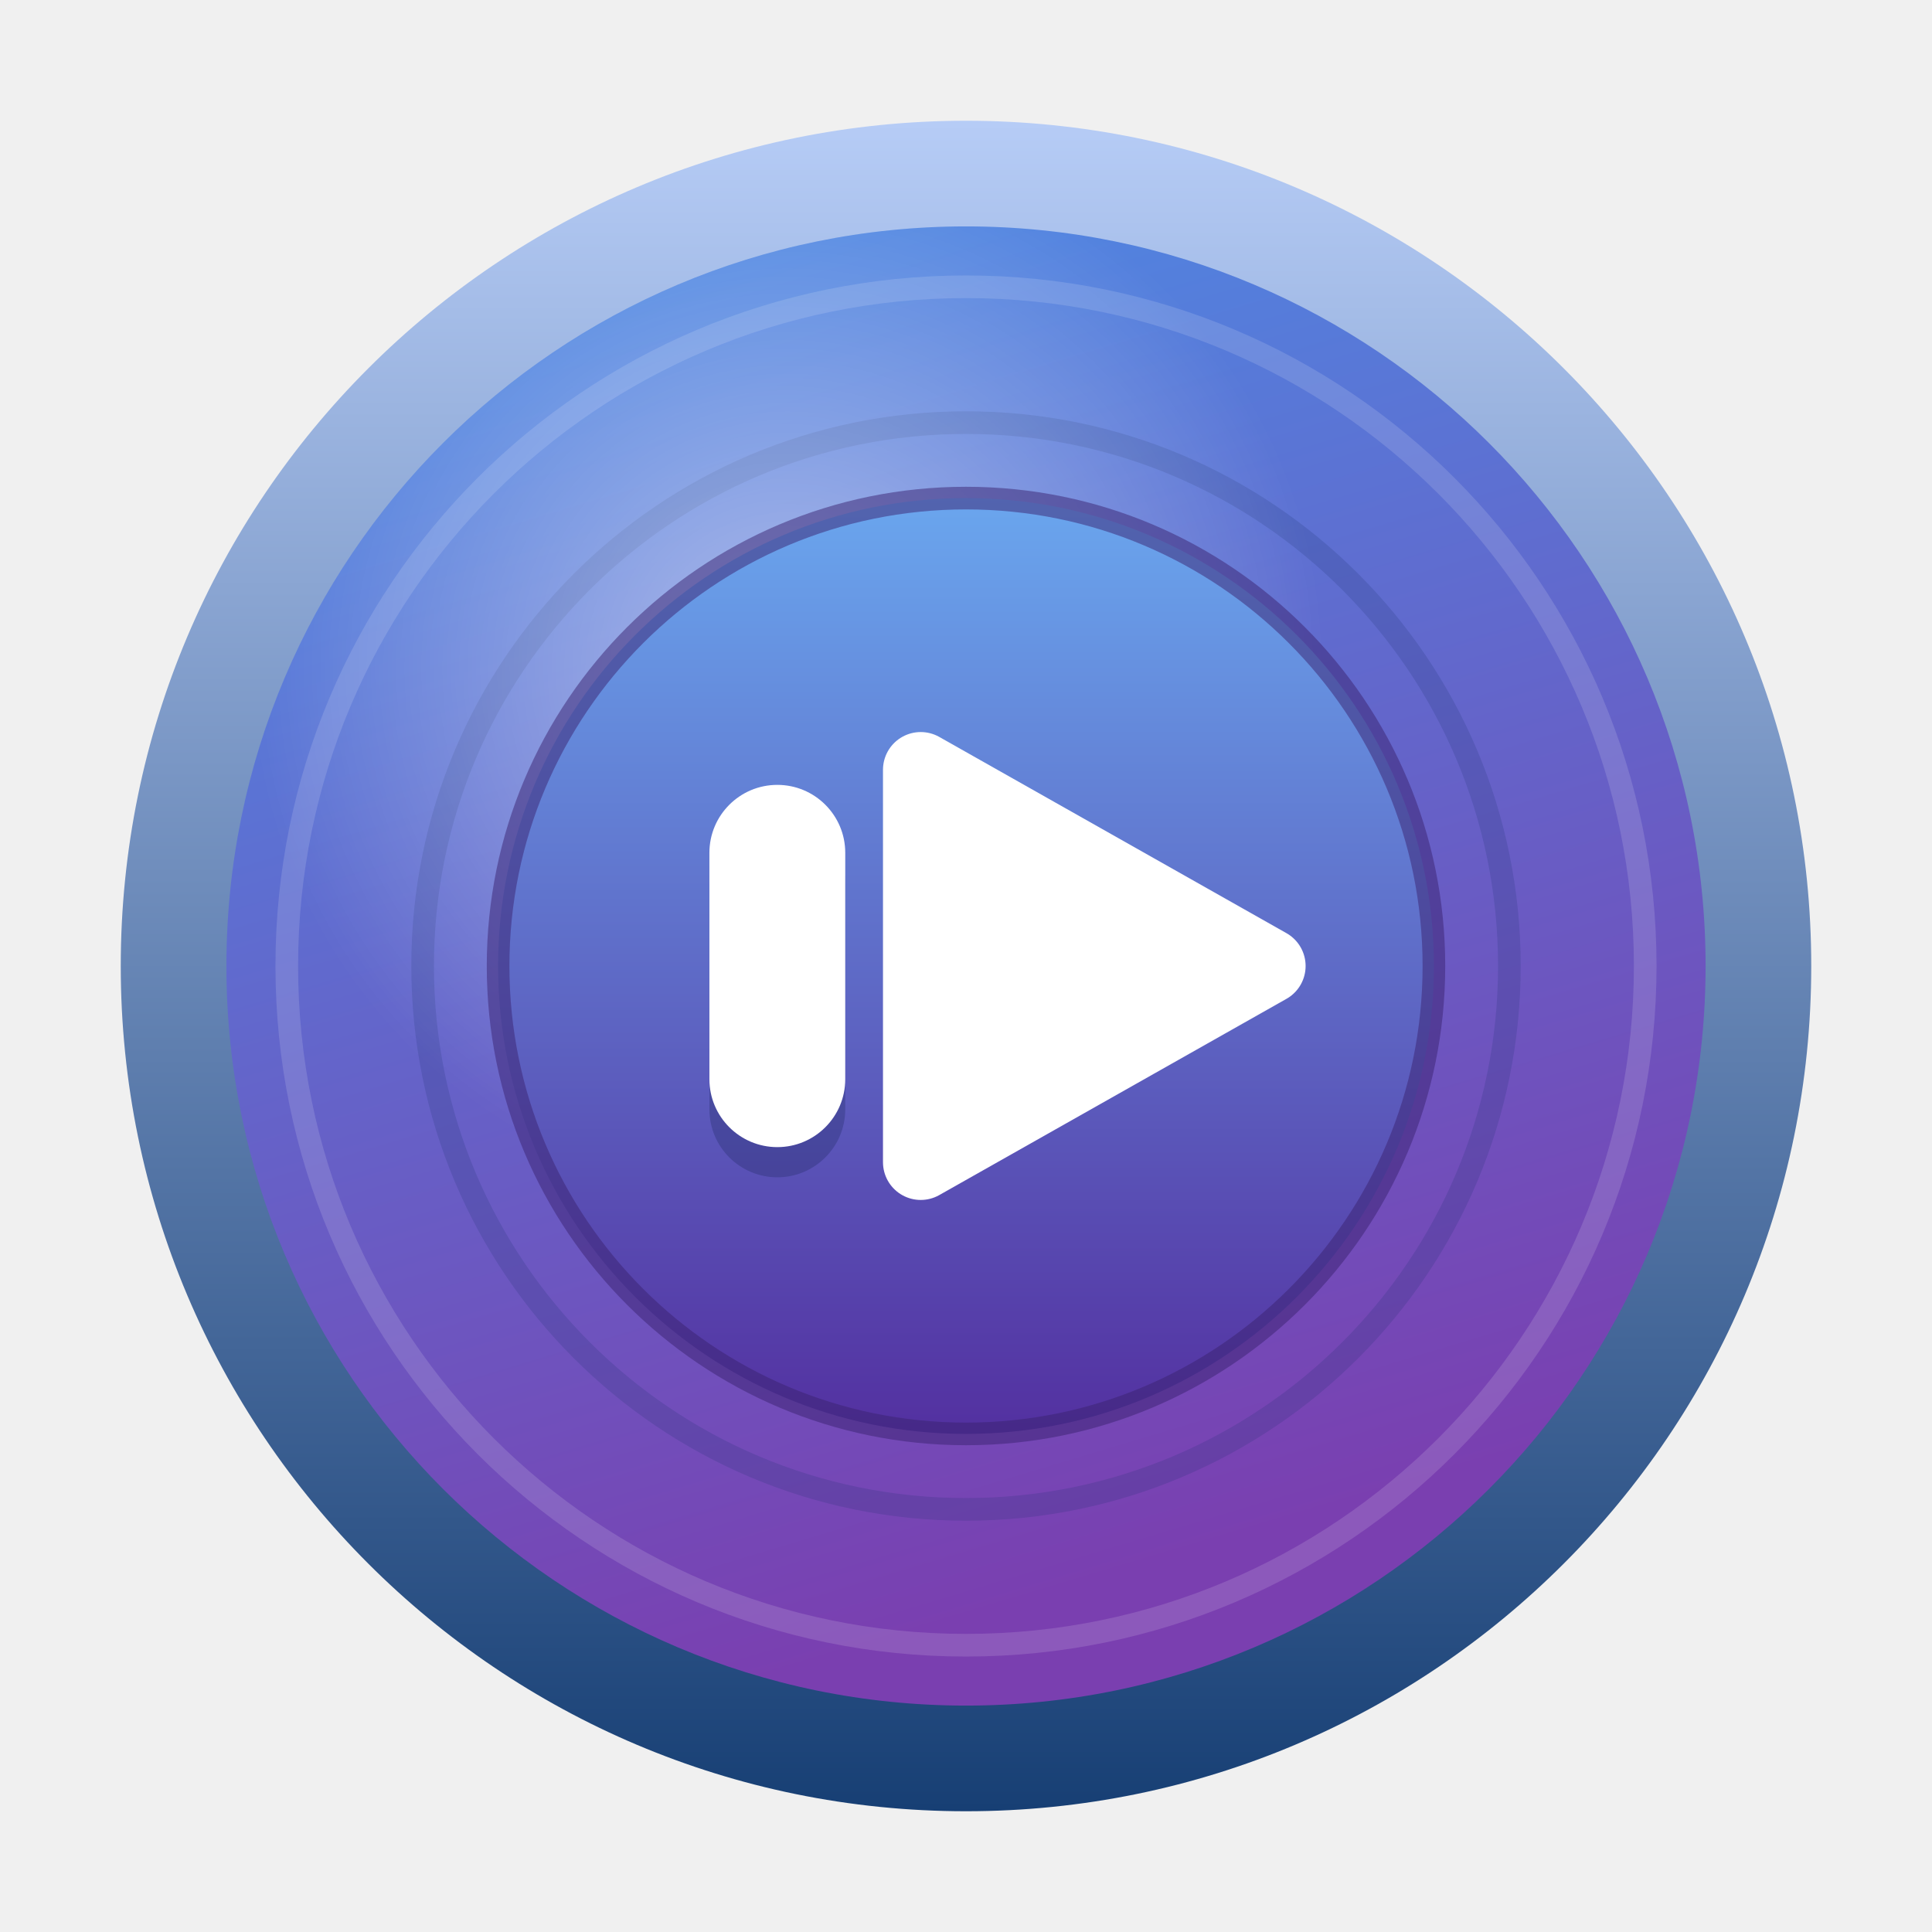
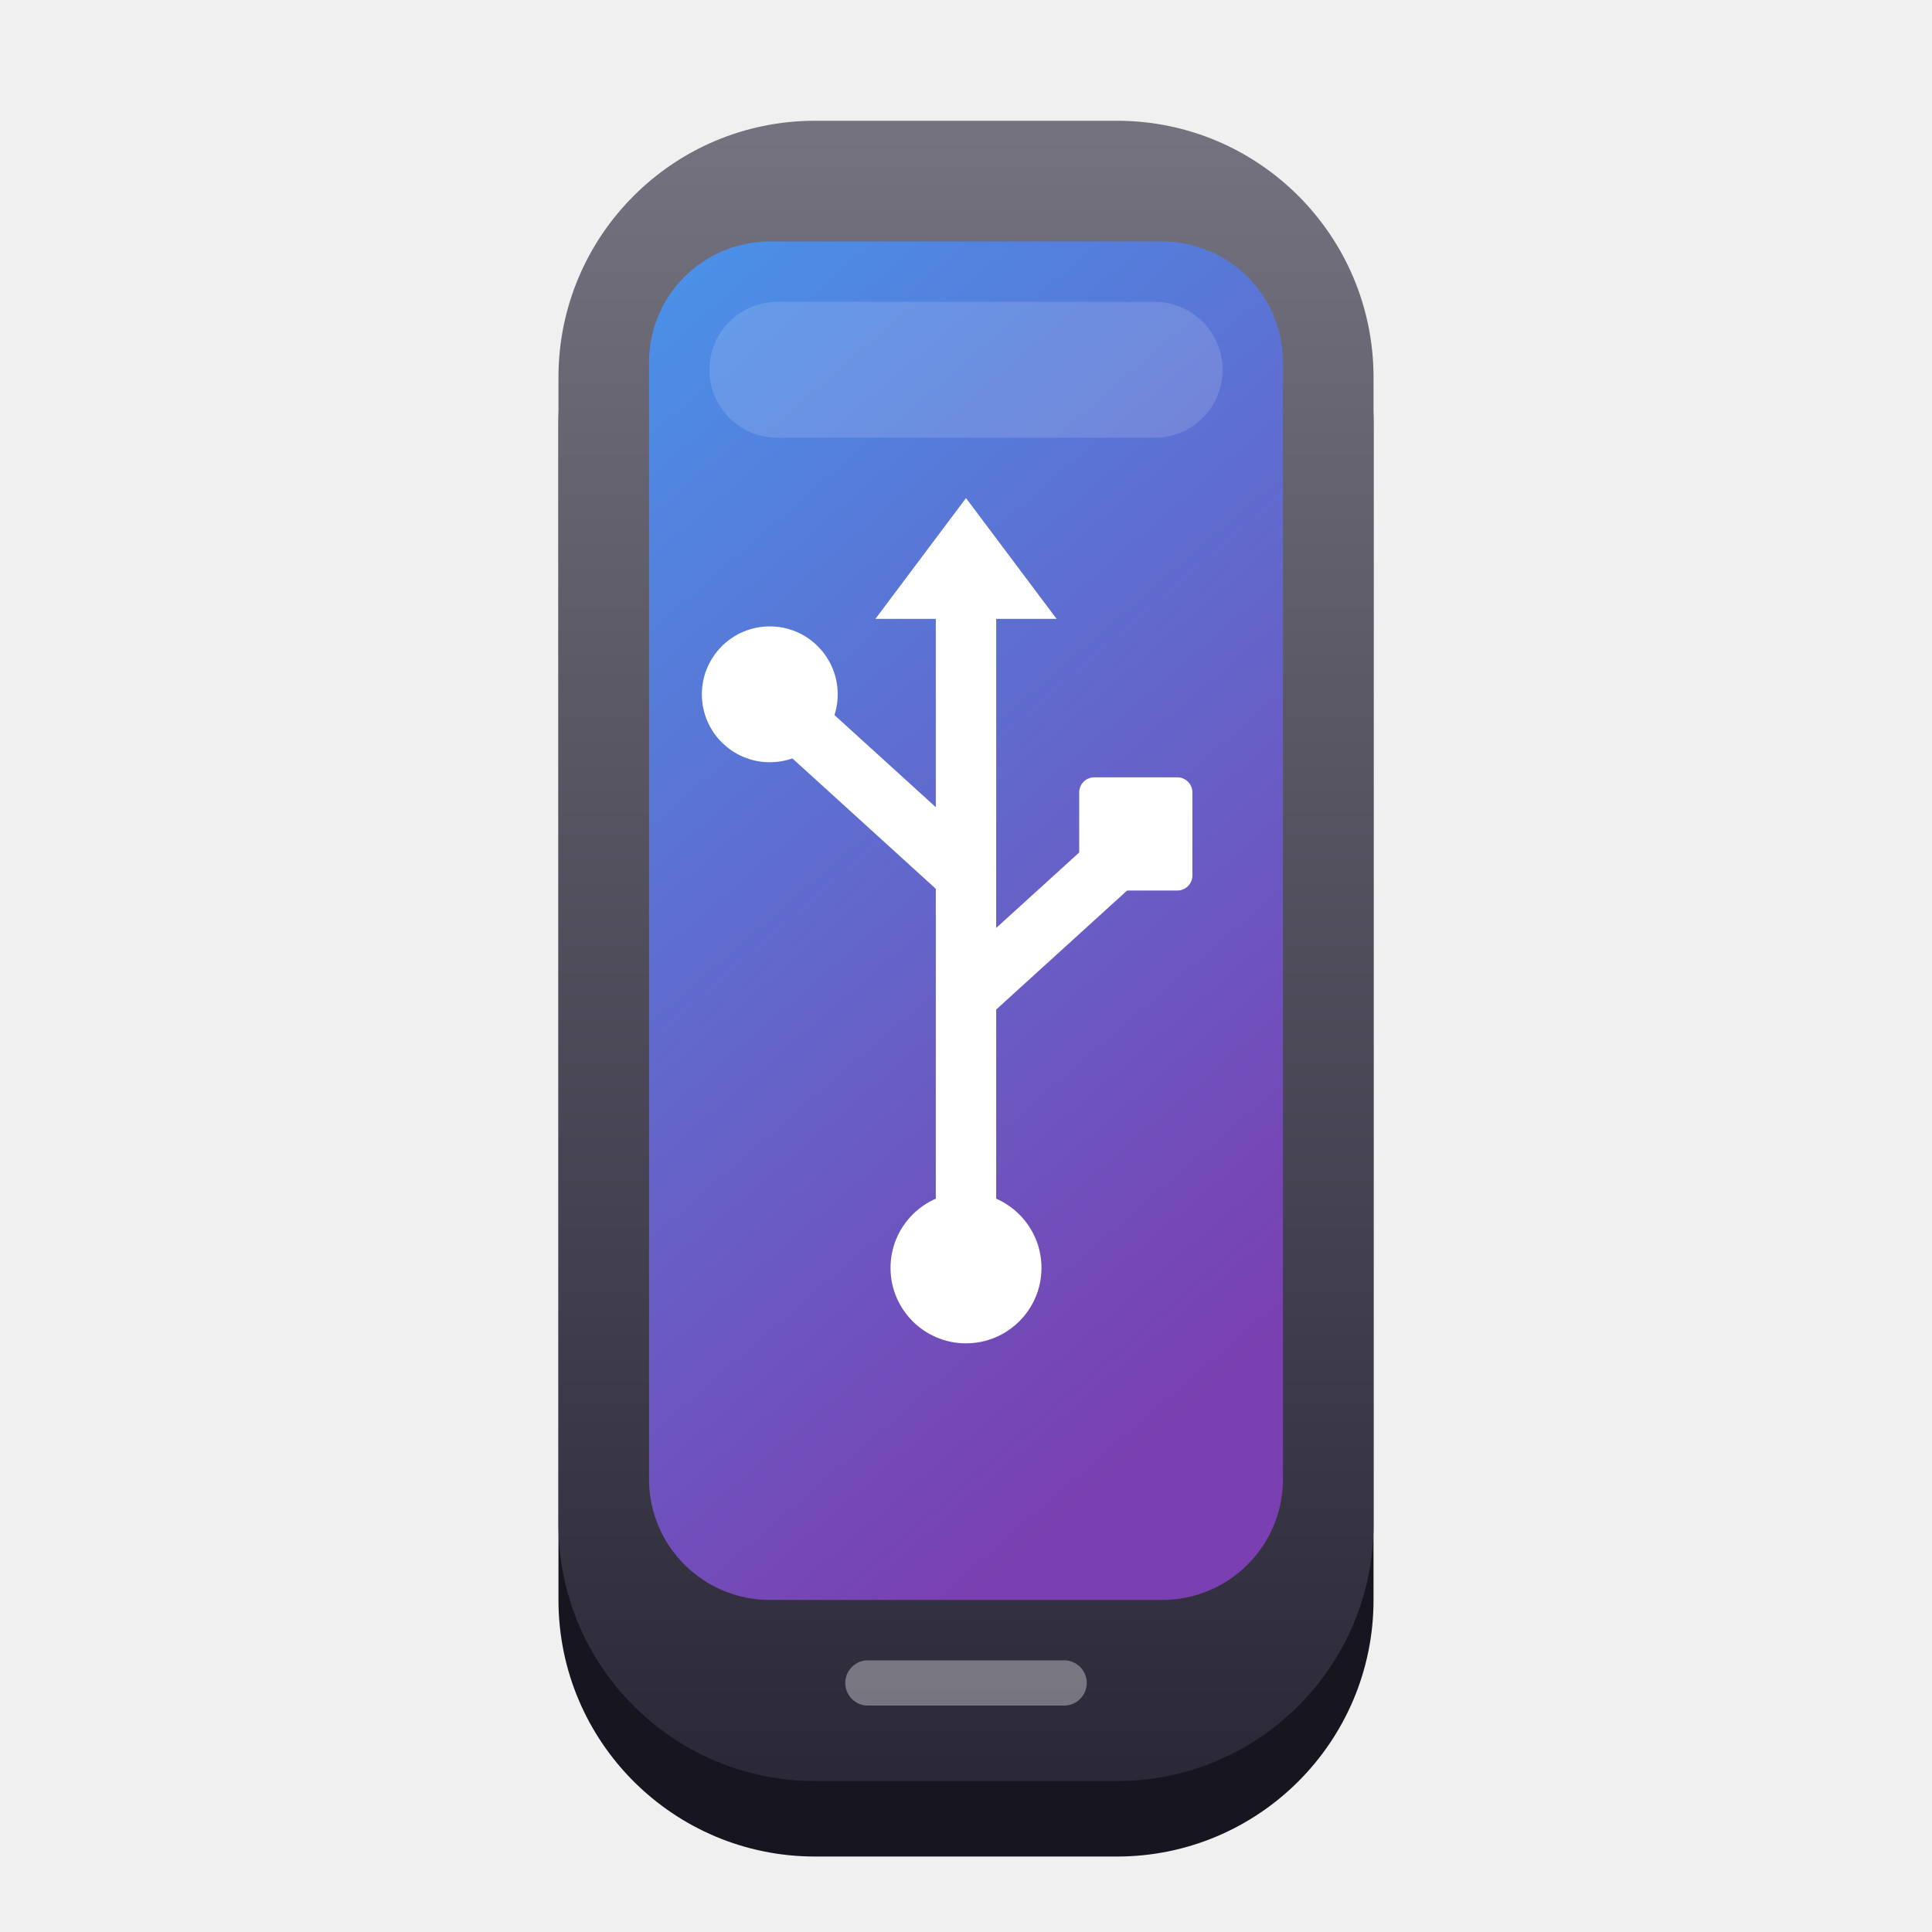
<svg xmlns="http://www.w3.org/2000/svg" width="128" height="128" viewBox="0 0 128 128">
  <defs>
-     <linearGradient id="rim" x1="0" y1="0" x2="0" y2="1">
-       <stop offset="0" stop-color="#b6ccf6" />
-       <stop offset="1" stop-color="#173f74" />
+     <linearGradient id="body" x1="0" y1="0" x2="0" y2="1">
+       <stop offset="0" stop-color="#75727f" />
+       <stop offset="1" stop-color="#2b2838" />
    </linearGradient>
-     <linearGradient id="face" x1="0" y1="0" x2="0.3" y2="1">
+     <linearGradient id="screen" x1="0.1" y1="0" x2="0.5" y2="1">
      <stop offset="0" stop-color="#4a90e8" />
      <stop offset="1" stop-color="#7a3fb0" />
    </linearGradient>
-     <radialGradient id="sheen" cx="38%" cy="30%" r="60%">
-       <stop offset="0" stop-color="#ffffff" stop-opacity="0.5" />
-       <stop offset="0.6" stop-color="#ffffff" stop-opacity="0" />
-     </radialGradient>
-     <linearGradient id="hub" x1="0" y1="0" x2="0" y2="1">
-       <stop offset="0" stop-color="#6aa6ee" />
-       <stop offset="1" stop-color="#5330a0" />
-     </linearGradient>
  </defs>
-   <circle cx="64" cy="64" r="56" fill="url(#rim)" />
-   <circle cx="64" cy="64" r="49" fill="url(#face)" />
-   <circle cx="64" cy="64" r="45" fill="none" stroke="#ffffff" stroke-opacity="0.14" stroke-width="1.5" />
-   <circle cx="64" cy="64" r="36" fill="none" stroke="#1a2f6b" stroke-opacity="0.18" stroke-width="1.5" />
-   <circle cx="64" cy="64" r="49" fill="url(#sheen)" />
-   <circle cx="64" cy="64" r="31" fill="url(#hub)" />
-   <circle cx="64" cy="64" r="31" fill="none" stroke="#3a2270" stroke-opacity="0.5" stroke-width="1.5" />
-   <g>
-     <rect x="47" y="52" width="9" height="24" rx="4.5" fill="#0e1b4d" opacity="0.25" transform="translate(0,2)" />
-     <path d="M61 51 L84 64 L61 77 Z" fill="#0e1b4d" opacity="0.25" transform="translate(0,2)" />
-     <rect x="47" y="52" width="9" height="24" rx="4.5" fill="#ffffff" />
-     <path d="M61 51 L84 64 L61 77 Z" fill="#ffffff" stroke="#ffffff" stroke-width="5" stroke-linejoin="round" />
+   <rect x="37" y="11" width="54" height="112" rx="17" fill="#17151f" />
+   <rect x="37" y="8" width="54" height="110" rx="17" fill="url(#body)" />
+   <rect x="43" y="16" width="42" height="90" rx="8" fill="url(#screen)" />
+   <rect x="47" y="20" width="34" height="9" rx="4.5" fill="#ffffff" opacity="0.14" />
+   <rect x="56" y="110" width="16" height="3" rx="1.5" fill="#ffffff" opacity="0.35" />
+   <g stroke="#ffffff" stroke-width="4" stroke-linecap="round" stroke-linejoin="round" fill="none">
+     <line x1="64" y1="40" x2="64" y2="82" />
+     <line x1="64" y1="58" x2="53" y2="48" />
+     <line x1="64" y1="66" x2="75" y2="56" />
  </g>
+   <path d="M64 33 l-6 8 h12 z" fill="#ffffff" />
+   <circle cx="64" cy="84" r="5" fill="#ffffff" />
+   <circle cx="51" cy="46" r="4.5" fill="#ffffff" />
+   <rect x="71.5" y="51.5" width="7.5" height="7.5" rx="1" fill="#ffffff" />
</svg>
